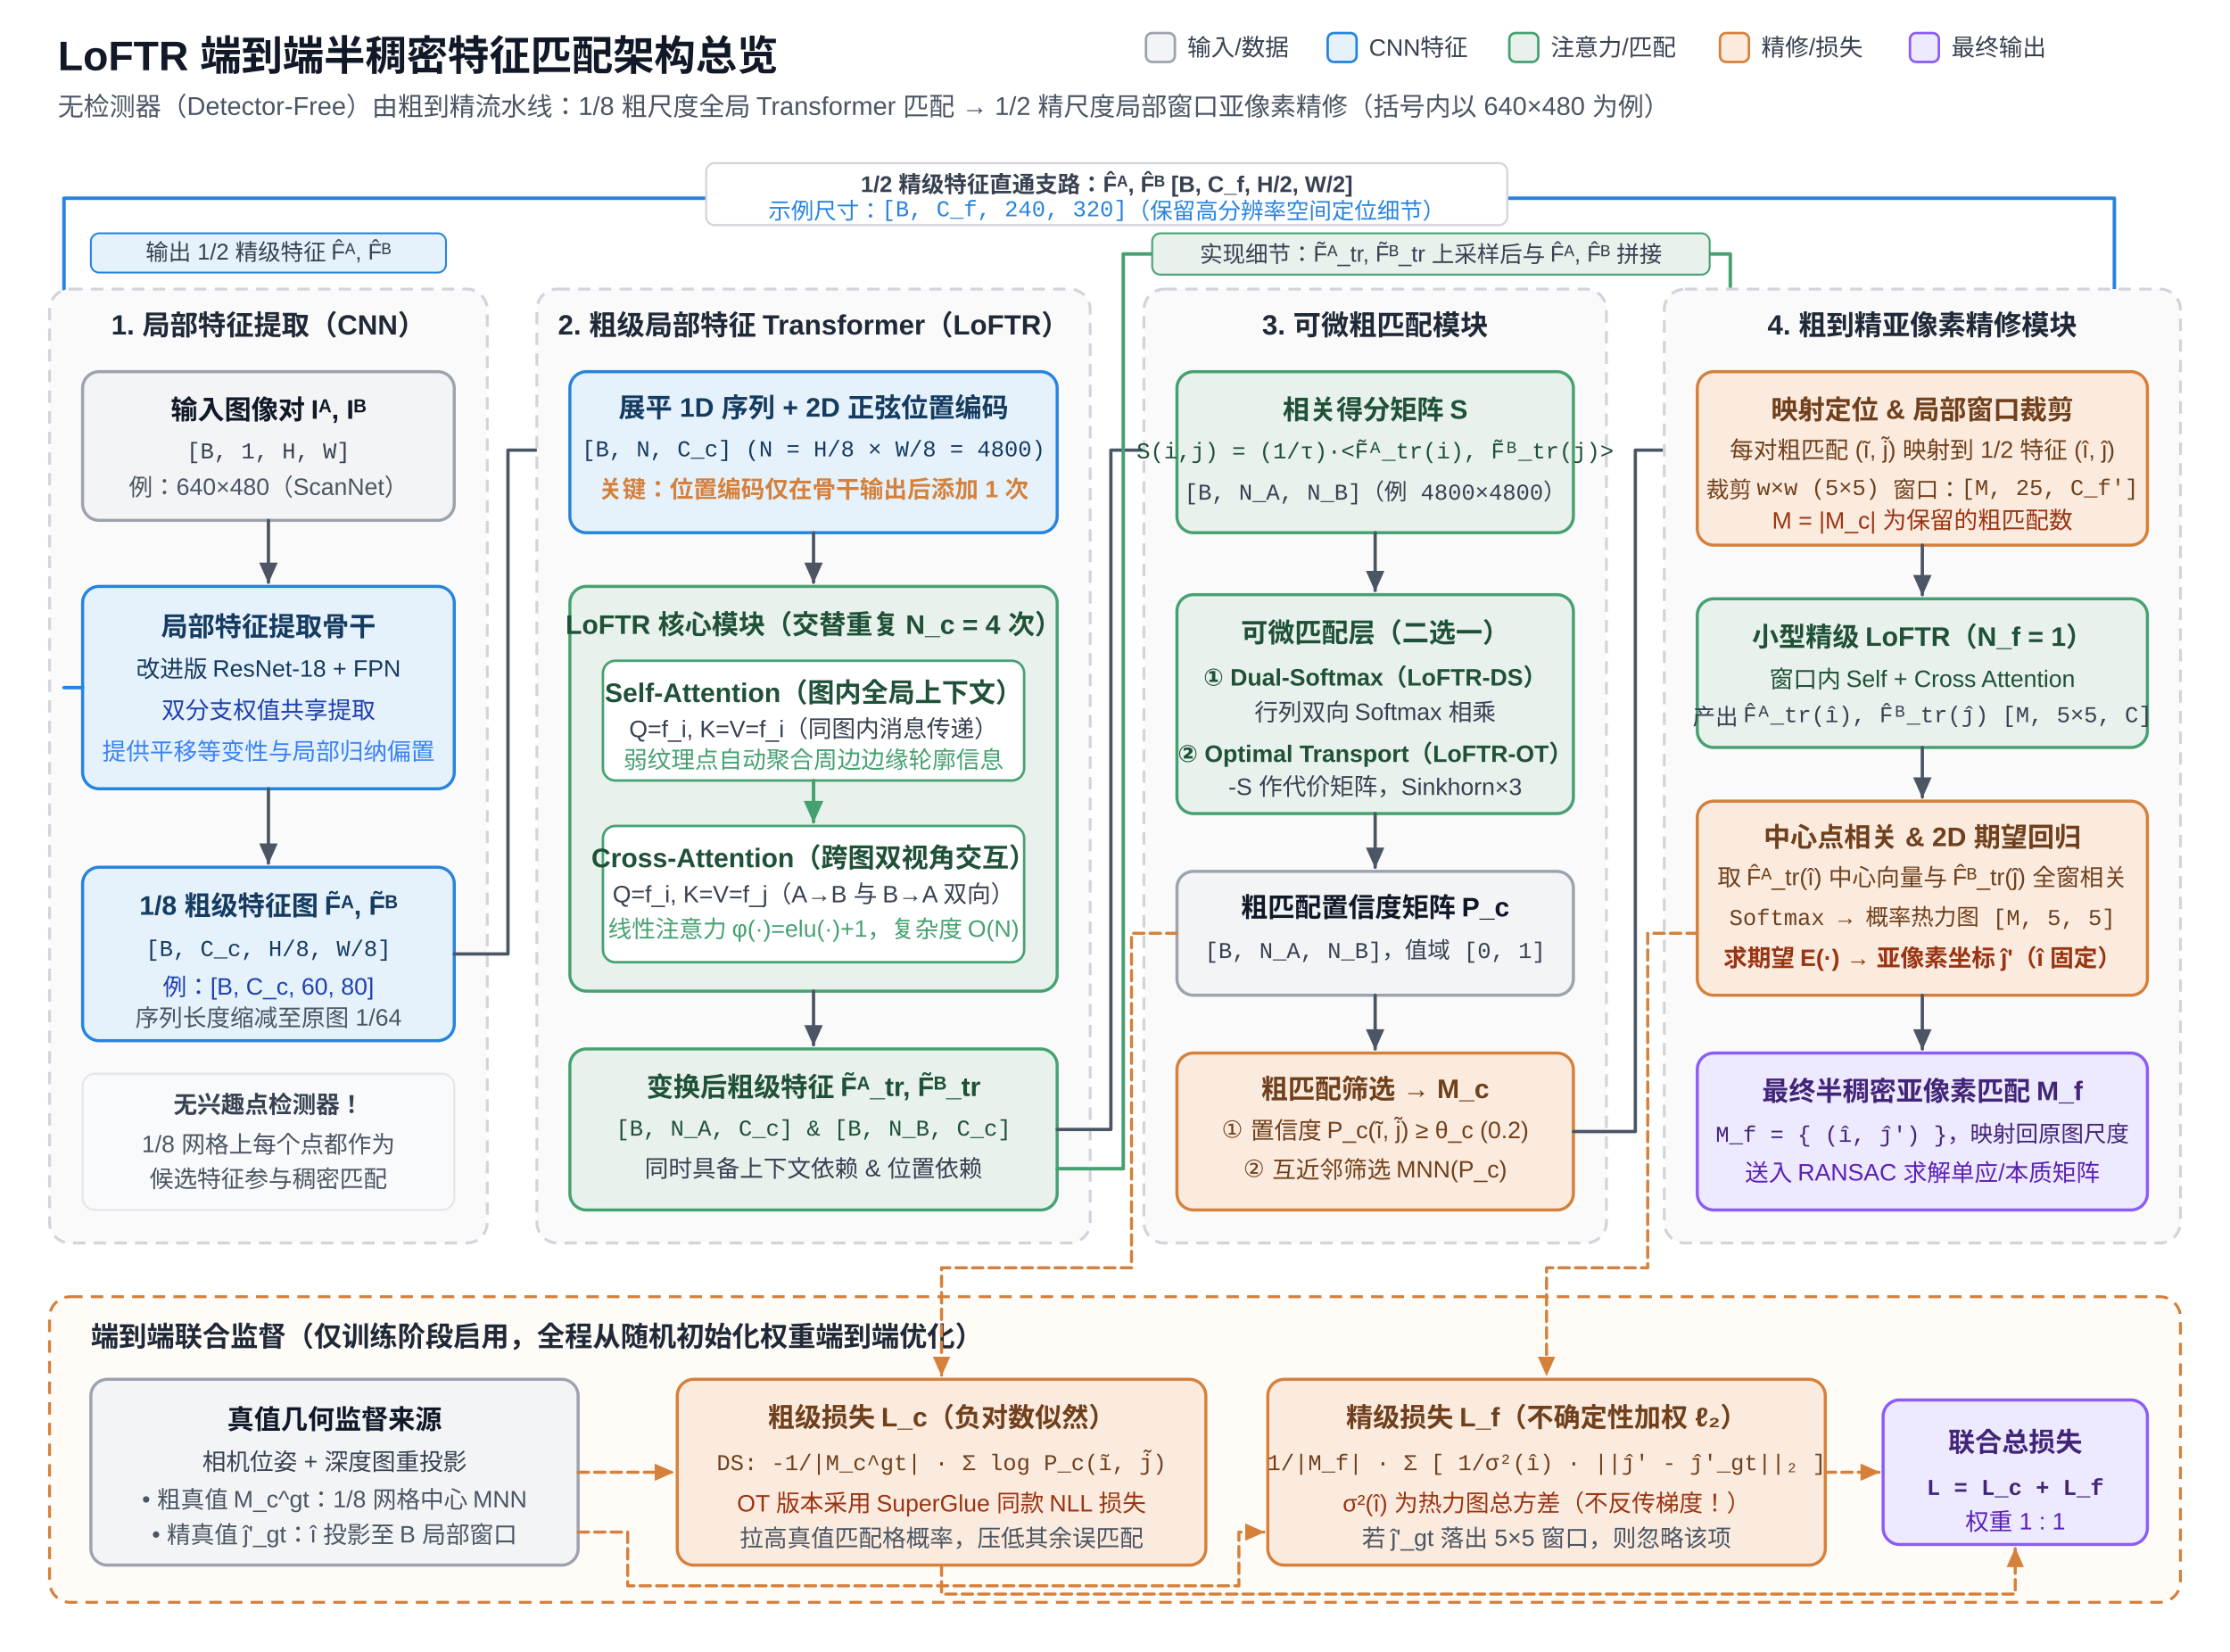
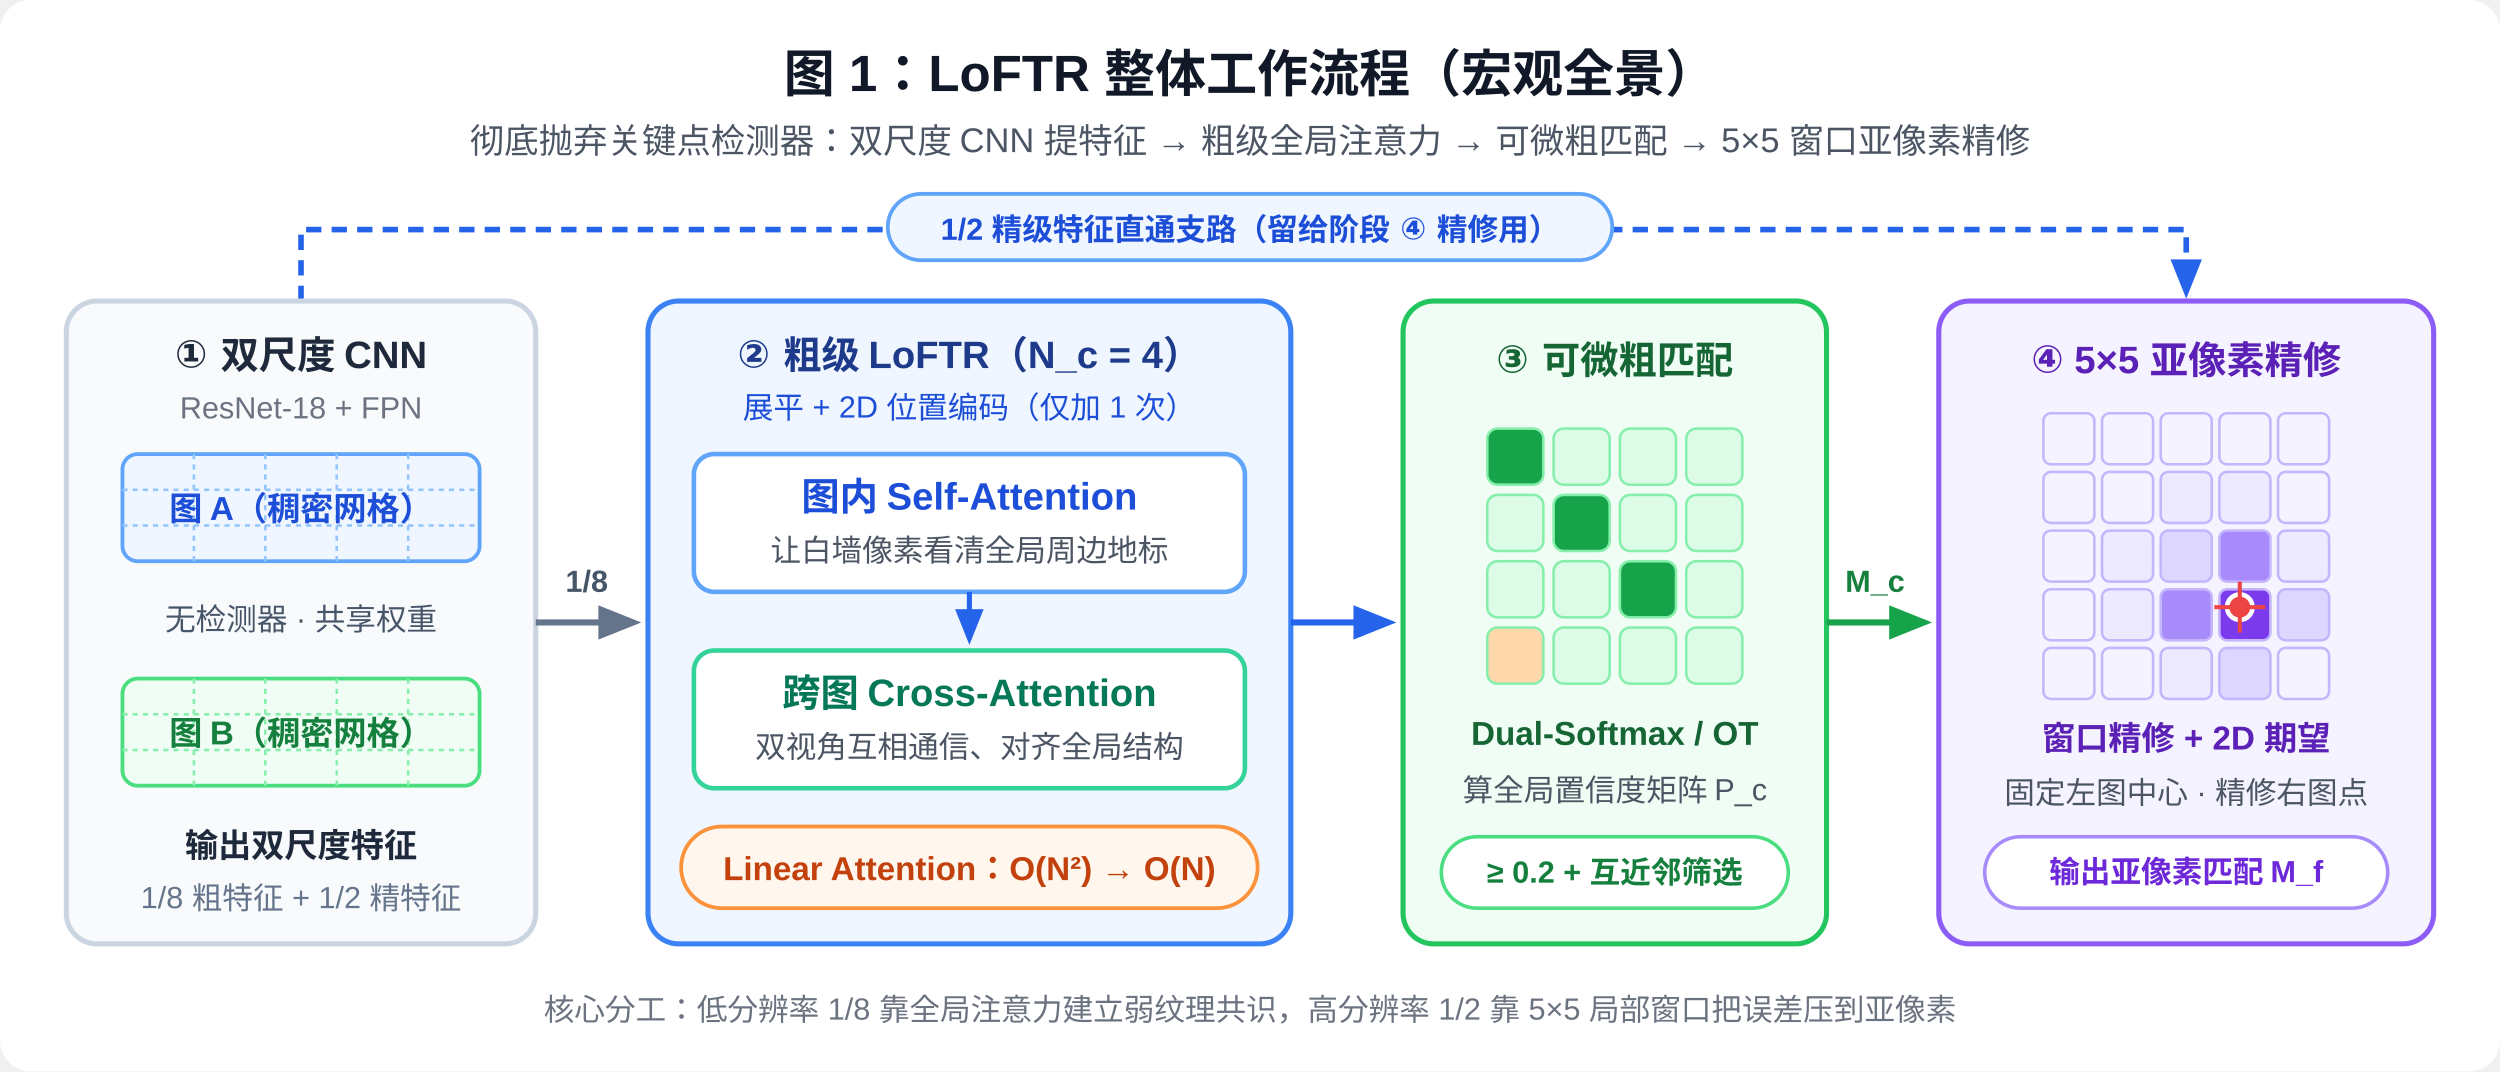
- <svg xmlns="http://www.w3.org/2000/svg" viewBox="0 0 1080 800" width="1080" height="800" role="img" aria-label="LoFTR 端到端架构总览图">
+ <svg xmlns="http://www.w3.org/2000/svg" viewBox="0 0 980 420" width="980" height="420">
  <defs>
    <style>
-       .bg { fill: #FFFFFF; }
-       .title { font-family: "Microsoft YaHei", "PingFang SC", Arial, sans-serif; font-size: 20px; font-weight: 700; fill: #111827; }
-       .subtitle { font-family: "Microsoft YaHei", "PingFang SC", Arial, sans-serif; font-size: 12.5px; fill: #4B5563; }
-       .stage-title { font-family: "Microsoft YaHei", "PingFang SC", Arial, sans-serif; font-size: 13.5px; font-weight: 700; fill: #1F2937; }
-       .node-title { font-family: "Microsoft YaHei", "PingFang SC", Arial, sans-serif; font-size: 13px; font-weight: 700; }
-       .node-sub { font-family: "Microsoft YaHei", "PingFang SC", Arial, sans-serif; font-size: 11.5px; }
-       .mono { font-family: Consolas, "Courier New", "Microsoft YaHei", monospace; font-size: 11px; }
-       .edge-label { font-family: "Microsoft YaHei", "PingFang SC", Arial, sans-serif; font-size: 11px; fill: #374151; }
-       .legend-text { font-family: "Microsoft YaHei", "PingFang SC", Arial, sans-serif; font-size: 11.5px; fill: #374151; }
-       .stage-box { fill: #FAFAFB; stroke: #D1D5DB; stroke-width: 1.4; stroke-dasharray: 6 4; rx: 10; }
-       .train-box { fill: #FFFBF7; stroke: #D5803B; stroke-width: 1.4; stroke-dasharray: 6 4; rx: 10; }
-       .data-box { fill: #F3F4F6; stroke: #9CA3AF; stroke-width: 1.5; rx: 8; }
-       .feat-box { fill: #E5F2FC; stroke: #2783DE; stroke-width: 1.5; rx: 8; }
-       .attn-box { fill: #E8F1EC; stroke: #46A171; stroke-width: 1.5; rx: 8; }
-       .loss-box { fill: #FBEBDE; stroke: #D5803B; stroke-width: 1.5; rx: 8; }
-       .out-box  { fill: #EDE9FE; stroke: #8B5CF6; stroke-width: 1.5; rx: 8; }
-       .arrow { fill: none; stroke: #4B5563; stroke-width: 1.6; stroke-linecap: round; stroke-linejoin: round; }
-       .arrow-blue { fill: none; stroke: #2783DE; stroke-width: 1.7; stroke-linecap: round; stroke-linejoin: round; }
-       .arrow-green { fill: none; stroke: #46A171; stroke-width: 1.7; stroke-linecap: round; stroke-linejoin: round; }
-       .arrow-orange { fill: none; stroke: #D5803B; stroke-width: 1.5; stroke-dasharray: 5 3; stroke-linecap: round; stroke-linejoin: round; }
-       .badge-bg { fill: #FFFFFF; stroke: #D1D5DB; stroke-width: 1; rx: 4; }
+       text { font-family: "Microsoft YaHei", "PingFang SC", "Noto Sans SC", Arial, sans-serif; }
+       .title { font-size: 20px; font-weight: 700; fill: #111827; }
+       .sub { font-size: 13.5px; fill: #4B5563; }
+       .h { font-size: 15px; font-weight: 700; }
+       .b { font-size: 13px; }
+       .s { font-size: 12px; }
+       .mono { font-family: Consolas, "Courier New", monospace; font-weight: 700; }
    </style>
-     <marker id="arr-gray" viewBox="0 0 10 10" refX="8.5" refY="5" markerWidth="7" markerHeight="7" orient="auto">
-       <path d="M 0 1 L 9 5 L 0 9 z" fill="#4B5563" />
+     <marker id="arr-gray" viewBox="0 0 10 10" refX="8" refY="5" markerWidth="7" markerHeight="7" orient="auto-start-reverse">
+       <path d="M 0 1 L 10 5 L 0 9 z" fill="#64748B" />
    </marker>
-     <marker id="arr-blue" viewBox="0 0 10 10" refX="8.5" refY="5" markerWidth="7" markerHeight="7" orient="auto">
-       <path d="M 0 1 L 9 5 L 0 9 z" fill="#2783DE" />
+     <marker id="arr-blue" viewBox="0 0 10 10" refX="8" refY="5" markerWidth="7" markerHeight="7" orient="auto-start-reverse">
+       <path d="M 0 1 L 10 5 L 0 9 z" fill="#2563EB" />
    </marker>
-     <marker id="arr-green" viewBox="0 0 10 10" refX="8.5" refY="5" markerWidth="7" markerHeight="7" orient="auto">
-       <path d="M 0 1 L 9 5 L 0 9 z" fill="#46A171" />
+     <marker id="arr-green" viewBox="0 0 10 10" refX="8" refY="5" markerWidth="7" markerHeight="7" orient="auto-start-reverse">
+       <path d="M 0 1 L 10 5 L 0 9 z" fill="#16A34A" />
    </marker>
-     <marker id="arr-orange" viewBox="0 0 10 10" refX="8.5" refY="5" markerWidth="7" markerHeight="7" orient="auto">
-       <path d="M 0 1 L 9 5 L 0 9 z" fill="#D5803B" />
+     <marker id="arr-orange" viewBox="0 0 10 10" refX="8" refY="5" markerWidth="7" markerHeight="7" orient="auto-start-reverse">
+       <path d="M 0 1 L 10 5 L 0 9 z" fill="#EA580C" />
+     </marker>
+     <marker id="arr-purple" viewBox="0 0 10 10" refX="8" refY="5" markerWidth="7" markerHeight="7" orient="auto-start-reverse">
+       <path d="M 0 1 L 10 5 L 0 9 z" fill="#7C3AED" />
+     </marker>
+     <marker id="arr-red" viewBox="0 0 10 10" refX="8" refY="5" markerWidth="7" markerHeight="7" orient="auto-start-reverse">
+       <path d="M 0 1 L 10 5 L 0 9 z" fill="#DC2626" />
    </marker>
  </defs>
-   <rect class="bg" x="0" y="0" width="1080" height="800" />
-   <text class="title" x="28" y="34">LoFTR 端到端半稠密特征匹配架构总览</text>
-   <text class="subtitle" x="28" y="56">无检测器（Detector-Free）由粗到精流水线：1/8 粗尺度全局 Transformer 匹配 → 1/2 精尺度局部窗口亚像素精修（括号内以 640×480 为例）</text>
-   <g transform="translate(555, 16)">
-     <rect x="0" y="0" width="14" height="14" rx="3" fill="#F3F4F6" stroke="#9CA3AF" stroke-width="1.2" />
-     <text class="legend-text" x="20" y="11">输入/数据</text>
-     <rect x="88" y="0" width="14" height="14" rx="3" fill="#E5F2FC" stroke="#2783DE" stroke-width="1.2" />
-     <text class="legend-text" x="108" y="11">CNN特征</text>
-     <rect x="176" y="0" width="14" height="14" rx="3" fill="#E8F1EC" stroke="#46A171" stroke-width="1.2" />
-     <text class="legend-text" x="196" y="11">注意力/匹配</text>
-     <rect x="278" y="0" width="14" height="14" rx="3" fill="#FBEBDE" stroke="#D5803B" stroke-width="1.2" />
-     <text class="legend-text" x="298" y="11">精修/损失</text>
-     <rect x="370" y="0" width="14" height="14" rx="3" fill="#EDE9FE" stroke="#8B5CF6" stroke-width="1.2" />
-     <text class="legend-text" x="390" y="11">最终输出</text>
-   </g>
-   <path class="arrow-blue" d="M 31 333 L 31 96 L 1024 96 L 1024 178" marker-end="url(#arr-blue)" />
-   <rect class="badge-bg" x="342" y="79" width="388" height="30" />
-   <text class="edge-label" x="536" y="93" text-anchor="middle" fill="#153B60" font-weight="700">1/2 精级特征直通支路：F̂ᴬ, F̂ᴮ  [B, C_f, H/2, W/2]</text>
-   <text class="mono" x="536" y="106" text-anchor="middle" fill="#2783DE">示例尺寸：[B, C_f, 240, 320]（保留高分辨率空间定位细节）</text>
-   <rect class="stage-box" x="24" y="140" width="212" height="462" />
-   <text class="stage-title" x="130" y="162" text-anchor="middle">1. 局部特征提取（CNN）</text>
-   <rect class="data-box" x="40" y="180" width="180" height="72" />
-   <text class="node-title" x="130" y="203" text-anchor="middle" fill="#111827">输入图像对 Iᴬ, Iᴮ</text>
-   <text class="mono" x="130" y="222" text-anchor="middle" fill="#374151">[B, 1, H, W]</text>
-   <text class="node-sub" x="130" y="240" text-anchor="middle" fill="#4B5563">例：640×480（ScanNet）</text>
-   <path class="arrow" d="M 130 252 L 130 282" marker-end="url(#arr-gray)" />
-   <rect class="feat-box" x="40" y="284" width="180" height="98" />
-   <text class="node-title" x="130" y="308" text-anchor="middle" fill="#153B60">局部特征提取骨干</text>
-   <text class="node-sub" x="130" y="328" text-anchor="middle" fill="#153B60">改进版 ResNet-18 + FPN</text>
-   <text class="node-sub" x="130" y="348" text-anchor="middle" fill="#1E40AF">双分支权值共享提取</text>
-   <text class="node-sub" x="130" y="368" text-anchor="middle" fill="#3B82F6">提供平移等变性与局部归纳偏置</text>
-   <path class="arrow-blue" d="M 40 333 L 31 333" />
-   <rect x="44" y="113" width="172" height="19" rx="4" fill="#E5F2FC" stroke="#2783DE" stroke-width="0.9" />
-   <text class="edge-label" x="130" y="126" text-anchor="middle" fill="#153B60">输出 1/2 精级特征 F̂ᴬ, F̂ᴮ</text>
-   <path class="arrow" d="M 130 382 L 130 418" marker-end="url(#arr-gray)" />
-   <rect class="feat-box" x="40" y="420" width="180" height="84" />
-   <text class="node-title" x="130" y="443" text-anchor="middle" fill="#153B60">1/8 粗级特征图 F̃ᴬ, F̃ᴮ</text>
-   <text class="mono" x="130" y="463" text-anchor="middle" fill="#153B60">[B, C_c, H/8, W/8]</text>
-   <text class="node-sub" x="130" y="482" text-anchor="middle" fill="#1E40AF">例：[B, C_c, 60, 80]</text>
-   <text class="node-sub" x="130" y="497" text-anchor="middle" fill="#4B5563">序列长度缩减至原图 1/64</text>
-   <rect x="40" y="520" width="180" height="66" rx="6" fill="#F9FAFB" stroke="#E5E7EB" stroke-width="1" />
-   <text class="node-sub" x="130" y="539" text-anchor="middle" fill="#374151" font-weight="700">无兴趣点检测器！</text>
-   <text class="node-sub" x="130" y="558" text-anchor="middle" fill="#4B5563">1/8 网格上每个点都作为</text>
-   <text class="node-sub" x="130" y="575" text-anchor="middle" fill="#4B5563">候选特征参与稠密匹配</text>
-   <path class="arrow" d="M 220 462 L 246 462 L 246 218 L 274 218" marker-end="url(#arr-gray)" />
-   <rect class="stage-box" x="260" y="140" width="268" height="462" />
-   <text class="stage-title" x="394" y="162" text-anchor="middle">2. 粗级局部特征 Transformer（LoFTR）</text>
-   <rect class="feat-box" x="276" y="180" width="236" height="78" />
-   <text class="node-title" x="394" y="202" text-anchor="middle" fill="#153B60">展平 1D 序列 + 2D 正弦位置编码</text>
-   <text class="mono" x="394" y="221" text-anchor="middle" fill="#153B60">[B, N, C_c]  (N = H/8 × W/8 = 4800)</text>
-   <text class="node-sub" x="394" y="241" text-anchor="middle" fill="#D5803B" font-weight="700">关键：位置编码仅在骨干输出后添加 1 次</text>
-   <path class="arrow" d="M 394 258 L 394 282" marker-end="url(#arr-gray)" />
-   <rect class="attn-box" x="276" y="284" width="236" height="196" />
-   <text class="node-title" x="394" y="307" text-anchor="middle" fill="#1F5138">LoFTR 核心模块（交替重复 N_c = 4 次）</text>
-   <rect x="292" y="320" width="204" height="58" rx="6" fill="#FFFFFF" stroke="#46A171" stroke-width="1.2" />
-   <text class="node-title" x="394" y="340" text-anchor="middle" fill="#1F5138">Self-Attention（图内全局上下文）</text>
-   <text class="node-sub" x="394" y="357" text-anchor="middle" fill="#374151">Q=f_i, K=V=f_i（同图内消息传递）</text>
-   <text class="node-sub" x="394" y="372" text-anchor="middle" fill="#46A171">弱纹理点自动聚合周边边缘轮廓信息</text>
-   <path class="arrow-green" d="M 394 378 L 394 398" marker-end="url(#arr-green)" />
-   <rect x="292" y="400" width="204" height="66" rx="6" fill="#FFFFFF" stroke="#46A171" stroke-width="1.2" />
-   <text class="node-title" x="394" y="420" text-anchor="middle" fill="#1F5138">Cross-Attention（跨图双视角交互）</text>
-   <text class="node-sub" x="394" y="437" text-anchor="middle" fill="#374151">Q=f_i, K=V=f_j（A→B 与 B→A 双向）</text>
-   <text class="node-sub" x="394" y="454" text-anchor="middle" fill="#46A171">线性注意力 φ(·)=elu(·)+1，复杂度 O(N)</text>
-   <path class="arrow" d="M 394 480 L 394 506" marker-end="url(#arr-gray)" />
-   <rect class="attn-box" x="276" y="508" width="236" height="78" />
-   <text class="node-title" x="394" y="531" text-anchor="middle" fill="#1F5138">变换后粗级特征 F̃ᴬ_tr, F̃ᴮ_tr</text>
-   <text class="mono" x="394" y="550" text-anchor="middle" fill="#1F5138">[B, N_A, C_c] &amp; [B, N_B, C_c]</text>
-   <text class="node-sub" x="394" y="570" text-anchor="middle" fill="#374151">同时具备上下文依赖 &amp; 位置依赖</text>
-   <path class="arrow" d="M 512 547 L 538 547 L 538 218 L 566 218" marker-end="url(#arr-gray)" />
-   <path class="arrow-green" d="M 512 566 L 544 566 L 544 123 L 838 123 L 838 178" marker-end="url(#arr-green)" />
-   <rect x="558" y="113" width="270" height="20" rx="4" fill="#E8F1EC" stroke="#46A171" stroke-width="0.9" />
-   <text class="edge-label" x="693" y="127" text-anchor="middle" fill="#1F5138">实现细节：F̃ᴬ_tr, F̃ᴮ_tr 上采样后与 F̂ᴬ, F̂ᴮ 拼接</text>
-   <rect class="stage-box" x="554" y="140" width="224" height="462" />
-   <text class="stage-title" x="666" y="162" text-anchor="middle">3. 可微粗匹配模块</text>
-   <rect class="attn-box" x="570" y="180" width="192" height="78" />
-   <text class="node-title" x="666" y="203" text-anchor="middle" fill="#1F5138">相关得分矩阵 S</text>
-   <text class="mono" x="666" y="222" text-anchor="middle" fill="#1F5138">S(i,j) = (1/τ)·&lt;F̃ᴬ_tr(i), F̃ᴮ_tr(j)&gt;</text>
-   <text class="mono" x="666" y="242" text-anchor="middle" fill="#374151">[B, N_A, N_B]（例 4800×4800）</text>
-   <path class="arrow" d="M 666 258 L 666 286" marker-end="url(#arr-gray)" />
-   <rect class="attn-box" x="570" y="288" width="192" height="106" />
-   <text class="node-title" x="666" y="311" text-anchor="middle" fill="#1F5138">可微匹配层（二选一）</text>
-   <text class="node-sub" x="666" y="332" text-anchor="middle" fill="#1F5138" font-weight="700">① Dual-Softmax（LoFTR-DS）</text>
-   <text class="node-sub" x="666" y="349" text-anchor="middle" fill="#374151">行列双向 Softmax 相乘</text>
-   <text class="node-sub" x="666" y="369" text-anchor="middle" fill="#1F5138" font-weight="700">② Optimal Transport（LoFTR-OT）</text>
-   <text class="node-sub" x="666" y="385" text-anchor="middle" fill="#374151">-S 作代价矩阵，Sinkhorn×3</text>
-   <path class="arrow" d="M 666 394 L 666 420" marker-end="url(#arr-gray)" />
-   <rect class="data-box" x="570" y="422" width="192" height="60" />
-   <text class="node-title" x="666" y="444" text-anchor="middle" fill="#111827">粗匹配置信度矩阵 P_c</text>
-   <text class="mono" x="666" y="464" text-anchor="middle" fill="#374151">[B, N_A, N_B]，值域 [0, 1]</text>
-   <path class="arrow" d="M 666 482 L 666 508" marker-end="url(#arr-gray)" />
-   <rect class="loss-box" x="570" y="510" width="192" height="76" />
-   <text class="node-title" x="666" y="532" text-anchor="middle" fill="#70401C">粗匹配筛选 → M_c</text>
-   <text class="node-sub" x="666" y="551" text-anchor="middle" fill="#70401C">① 置信度 P_c(ĩ, j̃) ≥ θ_c (0.2)</text>
-   <text class="node-sub" x="666" y="570" text-anchor="middle" fill="#70401C">② 互近邻筛选 MNN(P_c)</text>
-   <path class="arrow" d="M 762 548 L 792 548 L 792 218 L 818 218" marker-end="url(#arr-gray)" />
-   <rect class="stage-box" x="806" y="140" width="250" height="462" />
-   <text class="stage-title" x="931" y="162" text-anchor="middle">4. 粗到精亚像素精修模块</text>
-   <rect class="loss-box" x="822" y="180" width="218" height="84" />
-   <text class="node-title" x="931" y="203" text-anchor="middle" fill="#70401C">映射定位 &amp; 局部窗口裁剪</text>
-   <text class="node-sub" x="931" y="222" text-anchor="middle" fill="#70401C">每对粗匹配 (ĩ, j̃) 映射到 1/2 特征 (î, ĵ)</text>
-   <text class="mono" x="931" y="241" text-anchor="middle" fill="#70401C">裁剪 w×w (5×5) 窗口：[M, 25, C_f']</text>
-   <text class="node-sub" x="931" y="256" text-anchor="middle" fill="#9A3412">M = |M_c| 为保留的粗匹配数</text>
-   <path class="arrow" d="M 931 264 L 931 288" marker-end="url(#arr-gray)" />
-   <rect class="attn-box" x="822" y="290" width="218" height="72" />
-   <text class="node-title" x="931" y="313" text-anchor="middle" fill="#1F5138">小型精级 LoFTR（N_f = 1）</text>
-   <text class="node-sub" x="931" y="333" text-anchor="middle" fill="#1F5138">窗口内 Self + Cross Attention</text>
-   <text class="mono" x="931" y="351" text-anchor="middle" fill="#374151">产出 F̂ᴬ_tr(î), F̂ᴮ_tr(ĵ)  [M, 5×5, C]</text>
-   <path class="arrow" d="M 931 362 L 931 386" marker-end="url(#arr-gray)" />
-   <rect class="loss-box" x="822" y="388" width="218" height="94" />
-   <text class="node-title" x="931" y="410" text-anchor="middle" fill="#70401C">中心点相关 &amp; 2D 期望回归</text>
-   <text class="node-sub" x="931" y="429" text-anchor="middle" fill="#70401C">取 F̂ᴬ_tr(î) 中心向量与 F̂ᴮ_tr(ĵ) 全窗相关</text>
-   <text class="mono" x="931" y="448" text-anchor="middle" fill="#70401C">Softmax → 概率热力图 [M, 5, 5]</text>
-   <text class="node-sub" x="931" y="468" text-anchor="middle" fill="#9A3412" font-weight="700">求期望 E(·) → 亚像素坐标 ĵ'（î 固定）</text>
-   <path class="arrow" d="M 931 482 L 931 508" marker-end="url(#arr-gray)" />
-   <rect class="out-box" x="822" y="510" width="218" height="76" />
-   <text class="node-title" x="931" y="533" text-anchor="middle" fill="#422578">最终半稠密亚像素匹配 M_f</text>
-   <text class="mono" x="931" y="553" text-anchor="middle" fill="#422578">M_f = { (î, ĵ') }，映射回原图尺度</text>
-   <text class="node-sub" x="931" y="572" text-anchor="middle" fill="#5B21B6">送入 RANSAC 求解单应/本质矩阵</text>
-   <rect class="train-box" x="24" y="628" width="1032" height="148" />
-   <text class="stage-title" x="44" y="652" fill="#70401C">端到端联合监督（仅训练阶段启用，全程从随机初始化权重端到端优化）</text>
-   <rect class="data-box" x="44" y="668" width="236" height="90" />
-   <text class="node-title" x="162" y="692" text-anchor="middle" fill="#111827">真值几何监督来源</text>
-   <text class="node-sub" x="162" y="712" text-anchor="middle" fill="#374151">相机位姿 + 深度图重投影</text>
-   <text class="node-sub" x="162" y="730" text-anchor="middle" fill="#4B5563">• 粗真值 M_c^gt：1/8 网格中心 MNN</text>
-   <text class="node-sub" x="162" y="747" text-anchor="middle" fill="#4B5563">• 精真值 ĵ'_gt：î 投影至 B 局部窗口</text>
-   <path class="arrow-orange" d="M 280 713 L 326 713" marker-end="url(#arr-orange)" />
-   <rect class="loss-box" x="328" y="668" width="256" height="90" />
-   <text class="node-title" x="456" y="691" text-anchor="middle" fill="#70401C">粗级损失 L_c（负对数似然）</text>
-   <text class="mono" x="456" y="712" text-anchor="middle" fill="#70401C">DS: -1/|M_c^gt| · Σ log P_c(ĩ, j̃)</text>
-   <text class="node-sub" x="456" y="732" text-anchor="middle" fill="#9A3412">OT 版本采用 SuperGlue 同款 NLL 损失</text>
-   <text class="node-sub" x="456" y="749" text-anchor="middle" fill="#4B5563">拉高真值匹配格概率，压低其余误匹配</text>
-   <path class="arrow-orange" d="M 570 452 L 548 452 L 548 614 L 456 614 L 456 666" marker-end="url(#arr-orange)" />
-   <rect class="loss-box" x="614" y="668" width="270" height="90" />
-   <text class="node-title" x="749" y="691" text-anchor="middle" fill="#70401C">精级损失 L_f（不确定性加权 ℓ₂）</text>
-   <text class="mono" x="749" y="712" text-anchor="middle" fill="#70401C">1/|M_f| · Σ [ 1/σ²(î) · ||ĵ' - ĵ'_gt||₂ ]</text>
-   <text class="node-sub" x="749" y="732" text-anchor="middle" fill="#9A3412">σ²(î) 为热力图总方差（不反传梯度！）</text>
-   <text class="node-sub" x="749" y="749" text-anchor="middle" fill="#4B5563">若 ĵ'_gt 落出 5×5 窗口，则忽略该项</text>
-   <path class="arrow-orange" d="M 822 452 L 798 452 L 798 614 L 749 614 L 749 666" marker-end="url(#arr-orange)" />
-   <path class="arrow-orange" d="M 280 742 L 304 742 L 304 768 L 600 768 L 600 742 L 612 742" marker-end="url(#arr-orange)" />
-   <rect class="out-box" x="912" y="678" width="128" height="70" />
-   <text class="node-title" x="976" y="703" text-anchor="middle" fill="#422578">联合总损失</text>
-   <text class="mono" x="976" y="724" text-anchor="middle" fill="#422578" font-weight="700">L = L_c + L_f</text>
-   <text class="node-sub" x="976" y="741" text-anchor="middle" fill="#5B21B6">权重 1 : 1</text>
-   <path class="arrow-orange" d="M 456 758 L 456 772 L 976 772 L 976 750" marker-end="url(#arr-orange)" />
-   <path class="arrow-orange" d="M 884 713 L 910 713" marker-end="url(#arr-orange)" />
+   <rect width="980" height="420" fill="#FFFFFF" rx="12" />
+   <text x="490" y="36" text-anchor="middle" class="title">图 1：LoFTR 整体工作流程（宏观全景）</text>
+   <text x="490" y="60" text-anchor="middle" class="sub">彻底抛弃关键点检测器：双尺度 CNN 提特征 → 粗级全局注意力 → 可微粗匹配 → 5×5 窗口亚像素精修</text>
+   <path d="M 118 118 L 118 90 L 857 90 L 857 114" fill="none" stroke="#2563EB" stroke-width="2.2" stroke-dasharray="6,4" marker-end="url(#arr-blue)" />
+   <rect x="348" y="76" width="284" height="26" rx="13" fill="#EFF6FF" stroke="#60A5FA" stroke-width="1.5" />
+   <text x="490" y="94" text-anchor="middle" class="s" fill="#1D4ED8" font-weight="700">1/2 精级特征直通支路（留给阶段 ④ 精修用）</text>
+   <rect x="26" y="118" width="184" height="252" rx="12" fill="#F8FAFC" stroke="#CBD5E1" stroke-width="2" />
+   <text x="118" y="144" text-anchor="middle" class="h" fill="#1E293B">① 双尺度 CNN</text>
+   <text x="118" y="164" text-anchor="middle" class="s" fill="#6B7280">ResNet-18 + FPN</text>
+   <rect x="48" y="178" width="140" height="42" rx="6" fill="#EFF6FF" stroke="#60A5FA" stroke-width="1.5" />
+   <rect x="48" y="266" width="140" height="42" rx="6" fill="#F0FDF4" stroke="#4ADE80" stroke-width="1.5" />
+   <line x1="76" y1="178" x2="76" y2="220" stroke="#93C5FD" stroke-width="1" stroke-dasharray="2,2" />
+   <line x1="104" y1="178" x2="104" y2="220" stroke="#93C5FD" stroke-width="1" stroke-dasharray="2,2" />
+   <line x1="132" y1="178" x2="132" y2="220" stroke="#93C5FD" stroke-width="1" stroke-dasharray="2,2" />
+   <line x1="160" y1="178" x2="160" y2="220" stroke="#93C5FD" stroke-width="1" stroke-dasharray="2,2" />
+   <line x1="48" y1="192" x2="188" y2="192" stroke="#93C5FD" stroke-width="1" stroke-dasharray="2,2" />
+   <line x1="48" y1="206" x2="188" y2="206" stroke="#93C5FD" stroke-width="1" stroke-dasharray="2,2" />
+   <line x1="76" y1="266" x2="76" y2="308" stroke="#86EFAC" stroke-width="1" stroke-dasharray="2,2" />
+   <line x1="104" y1="266" x2="104" y2="308" stroke="#86EFAC" stroke-width="1" stroke-dasharray="2,2" />
+   <line x1="132" y1="266" x2="132" y2="308" stroke="#86EFAC" stroke-width="1" stroke-dasharray="2,2" />
+   <line x1="160" y1="266" x2="160" y2="308" stroke="#86EFAC" stroke-width="1" stroke-dasharray="2,2" />
+   <line x1="48" y1="280" x2="188" y2="280" stroke="#86EFAC" stroke-width="1" stroke-dasharray="2,2" />
+   <line x1="48" y1="294" x2="188" y2="294" stroke="#86EFAC" stroke-width="1" stroke-dasharray="2,2" />
+   <text x="118" y="204" text-anchor="middle" class="b" fill="#1D4ED8" font-weight="700">图 A（稠密网格）</text>
+   <text x="118" y="247" text-anchor="middle" class="s" fill="#475569">无检测器 · 共享权重</text>
+   <text x="118" y="292" text-anchor="middle" class="b" fill="#15803D" font-weight="700">图 B（稠密网格）</text>
+   <text x="118" y="336" text-anchor="middle" class="b" fill="#1E293B" font-weight="700">输出双尺度特征</text>
+   <text x="118" y="356" text-anchor="middle" class="s" fill="#64748B">1/8 粗特征 + 1/2 精特征</text>
+   <line x1="210" y1="244" x2="248" y2="244" stroke="#64748B" stroke-width="2.4" marker-end="url(#arr-gray)" />
+   <text x="230" y="232" text-anchor="middle" class="s" fill="#475569" font-weight="700">1/8</text>
+   <rect x="254" y="118" width="252" height="252" rx="12" fill="#EFF6FF" stroke="#3B82F6" stroke-width="2" />
+   <text x="380" y="144" text-anchor="middle" class="h" fill="#1E3A8A">② 粗级 LoFTR（N_c = 4）</text>
+   <text x="380" y="164" text-anchor="middle" class="s" fill="#1D4ED8">展平 + 2D 位置编码（仅加 1 次）</text>
+   <rect x="272" y="178" width="216" height="54" rx="8" fill="#FFFFFF" stroke="#60A5FA" stroke-width="1.8" />
+   <text x="380" y="200" text-anchor="middle" class="h" fill="#1D4ED8">图内 Self-Attention</text>
+   <text x="380" y="220" text-anchor="middle" class="s" fill="#4B5563">让白墙像素看清全局周边地标</text>
+   <line x1="380" y1="232" x2="380" y2="250" stroke="#2563EB" stroke-width="2" marker-end="url(#arr-blue)" />
+   <rect x="272" y="255" width="216" height="54" rx="8" fill="#FFFFFF" stroke="#34D399" stroke-width="1.8" />
+   <text x="380" y="277" text-anchor="middle" class="h" fill="#047857">跨图 Cross-Attention</text>
+   <text x="380" y="297" text-anchor="middle" class="s" fill="#4B5563">双视角互相通信、对齐全局结构</text>
+   <rect x="267" y="324" width="226" height="32" rx="16" fill="#FFF7ED" stroke="#FB923C" stroke-width="1.5" />
+   <text x="380" y="345" text-anchor="middle" class="b" fill="#C2410C" font-weight="700">Linear Attention：O(N²) → O(N)</text>
+   <line x1="506" y1="244" x2="544" y2="244" stroke="#2563EB" stroke-width="2.4" marker-end="url(#arr-blue)" />
+   <rect x="550" y="118" width="166" height="252" rx="12" fill="#F0FDF4" stroke="#22C55E" stroke-width="2" />
+   <text x="633" y="146" text-anchor="middle" class="h" fill="#166534">③ 可微粗匹配</text>
+   <rect x="583" y="168" width="22" height="22" rx="4" fill="#16A34A" stroke="#86EFAC" stroke-width="1" />
+   <rect x="609" y="168" width="22" height="22" rx="4" fill="#DCFCE7" stroke="#86EFAC" stroke-width="1" />
+   <rect x="635" y="168" width="22" height="22" rx="4" fill="#DCFCE7" stroke="#86EFAC" stroke-width="1" />
+   <rect x="661" y="168" width="22" height="22" rx="4" fill="#DCFCE7" stroke="#86EFAC" stroke-width="1" />
+   <rect x="583" y="194" width="22" height="22" rx="4" fill="#DCFCE7" stroke="#86EFAC" stroke-width="1" />
+   <rect x="609" y="194" width="22" height="22" rx="4" fill="#16A34A" stroke="#86EFAC" stroke-width="1" />
+   <rect x="635" y="194" width="22" height="22" rx="4" fill="#DCFCE7" stroke="#86EFAC" stroke-width="1" />
+   <rect x="661" y="194" width="22" height="22" rx="4" fill="#DCFCE7" stroke="#86EFAC" stroke-width="1" />
+   <rect x="583" y="220" width="22" height="22" rx="4" fill="#DCFCE7" stroke="#86EFAC" stroke-width="1" />
+   <rect x="609" y="220" width="22" height="22" rx="4" fill="#DCFCE7" stroke="#86EFAC" stroke-width="1" />
+   <rect x="635" y="220" width="22" height="22" rx="4" fill="#16A34A" stroke="#86EFAC" stroke-width="1" />
+   <rect x="661" y="220" width="22" height="22" rx="4" fill="#DCFCE7" stroke="#86EFAC" stroke-width="1" />
+   <rect x="583" y="246" width="22" height="22" rx="4" fill="#FED7AA" stroke="#86EFAC" stroke-width="1" />
+   <rect x="609" y="246" width="22" height="22" rx="4" fill="#DCFCE7" stroke="#86EFAC" stroke-width="1" />
+   <rect x="635" y="246" width="22" height="22" rx="4" fill="#DCFCE7" stroke="#86EFAC" stroke-width="1" />
+   <rect x="661" y="246" width="22" height="22" rx="4" fill="#DCFCE7" stroke="#86EFAC" stroke-width="1" />
+   <text x="633" y="292" text-anchor="middle" class="b" fill="#166534" font-weight="700">Dual-Softmax / OT</text>
+   <text x="633" y="314" text-anchor="middle" class="s" fill="#4B5563">算全局置信度矩阵 P_c</text>
+   <rect x="565" y="328" width="136" height="28" rx="14" fill="#FFFFFF" stroke="#4ADE80" stroke-width="1.4" />
+   <text x="633" y="346" text-anchor="middle" class="s" fill="#15803D" font-weight="700">≥ 0.2 + 互近邻筛选</text>
+   <line x1="716" y1="244" x2="754" y2="244" stroke="#16A34A" stroke-width="2.4" marker-end="url(#arr-green)" />
+   <text x="735" y="232" text-anchor="middle" class="s" fill="#15803D" font-weight="700">M_c</text>
+   <rect x="760" y="118" width="194" height="252" rx="12" fill="#F5F3FF" stroke="#8B5CF6" stroke-width="2" />
+   <text x="857" y="146" text-anchor="middle" class="h" fill="#5B21B6">④ 5×5 亚像素精修</text>
+   <rect x="801" y="162" width="20" height="20" rx="3" fill="#F5F3FF" stroke="#C4B5FD" stroke-width="1" />
+   <rect x="824" y="162" width="20" height="20" rx="3" fill="#F5F3FF" stroke="#C4B5FD" stroke-width="1" />
+   <rect x="847" y="162" width="20" height="20" rx="3" fill="#F5F3FF" stroke="#C4B5FD" stroke-width="1" />
+   <rect x="870" y="162" width="20" height="20" rx="3" fill="#F5F3FF" stroke="#C4B5FD" stroke-width="1" />
+   <rect x="893" y="162" width="20" height="20" rx="3" fill="#F5F3FF" stroke="#C4B5FD" stroke-width="1" />
+   <rect x="801" y="185" width="20" height="20" rx="3" fill="#F5F3FF" stroke="#C4B5FD" stroke-width="1" />
+   <rect x="824" y="185" width="20" height="20" rx="3" fill="#F5F3FF" stroke="#C4B5FD" stroke-width="1" />
+   <rect x="847" y="185" width="20" height="20" rx="3" fill="#EDE9FE" stroke="#C4B5FD" stroke-width="1" />
+   <rect x="870" y="185" width="20" height="20" rx="3" fill="#EDE9FE" stroke="#C4B5FD" stroke-width="1" />
+   <rect x="893" y="185" width="20" height="20" rx="3" fill="#F5F3FF" stroke="#C4B5FD" stroke-width="1" />
+   <rect x="801" y="208" width="20" height="20" rx="3" fill="#F5F3FF" stroke="#C4B5FD" stroke-width="1" />
+   <rect x="824" y="208" width="20" height="20" rx="3" fill="#EDE9FE" stroke="#C4B5FD" stroke-width="1" />
+   <rect x="847" y="208" width="20" height="20" rx="3" fill="#DDD6FE" stroke="#C4B5FD" stroke-width="1" />
+   <rect x="870" y="208" width="20" height="20" rx="3" fill="#A78BFA" stroke="#C4B5FD" stroke-width="1" />
+   <rect x="893" y="208" width="20" height="20" rx="3" fill="#EDE9FE" stroke="#C4B5FD" stroke-width="1" />
+   <rect x="801" y="231" width="20" height="20" rx="3" fill="#F5F3FF" stroke="#C4B5FD" stroke-width="1" />
+   <rect x="824" y="231" width="20" height="20" rx="3" fill="#EDE9FE" stroke="#C4B5FD" stroke-width="1" />
+   <rect x="847" y="231" width="20" height="20" rx="3" fill="#A78BFA" stroke="#C4B5FD" stroke-width="1" />
+   <rect x="870" y="231" width="20" height="20" rx="3" fill="#7C3AED" stroke="#C4B5FD" stroke-width="1" />
+   <rect x="893" y="231" width="20" height="20" rx="3" fill="#DDD6FE" stroke="#C4B5FD" stroke-width="1" />
+   <rect x="801" y="254" width="20" height="20" rx="3" fill="#F5F3FF" stroke="#C4B5FD" stroke-width="1" />
+   <rect x="824" y="254" width="20" height="20" rx="3" fill="#F5F3FF" stroke="#C4B5FD" stroke-width="1" />
+   <rect x="847" y="254" width="20" height="20" rx="3" fill="#EDE9FE" stroke="#C4B5FD" stroke-width="1" />
+   <rect x="870" y="254" width="20" height="20" rx="3" fill="#DDD6FE" stroke="#C4B5FD" stroke-width="1" />
+   <rect x="893" y="254" width="20" height="20" rx="3" fill="#F5F3FF" stroke="#C4B5FD" stroke-width="1" />
+   <circle cx="878" cy="238" r="5" fill="#EF4444" stroke="#FFFFFF" stroke-width="1.8" />
+   <line x1="868" y1="238" x2="888" y2="238" stroke="#EF4444" stroke-width="1.6" />
+   <line x1="878" y1="228" x2="878" y2="248" stroke="#EF4444" stroke-width="1.6" />
+   <text x="857" y="294" text-anchor="middle" class="b" fill="#5B21B6" font-weight="700">窗口精修 + 2D 期望</text>
+   <text x="857" y="315" text-anchor="middle" class="s" fill="#4B5563">固定左图中心 · 精修右图点</text>
+   <rect x="778" y="328" width="158" height="28" rx="14" fill="#FFFFFF" stroke="#A78BFA" stroke-width="1.4" />
+   <text x="857" y="346" text-anchor="middle" class="s" fill="#6D28D9" font-weight="700">输出亚像素匹配 M_f</text>
+   <text x="490" y="400" text-anchor="middle" class="s" fill="#6B7280">核心分工：低分辨率 1/8 靠全局注意力建立弱纹理共识，高分辨率 1/2 靠 5×5 局部窗口把误差压到亚像素</text>
</svg>
